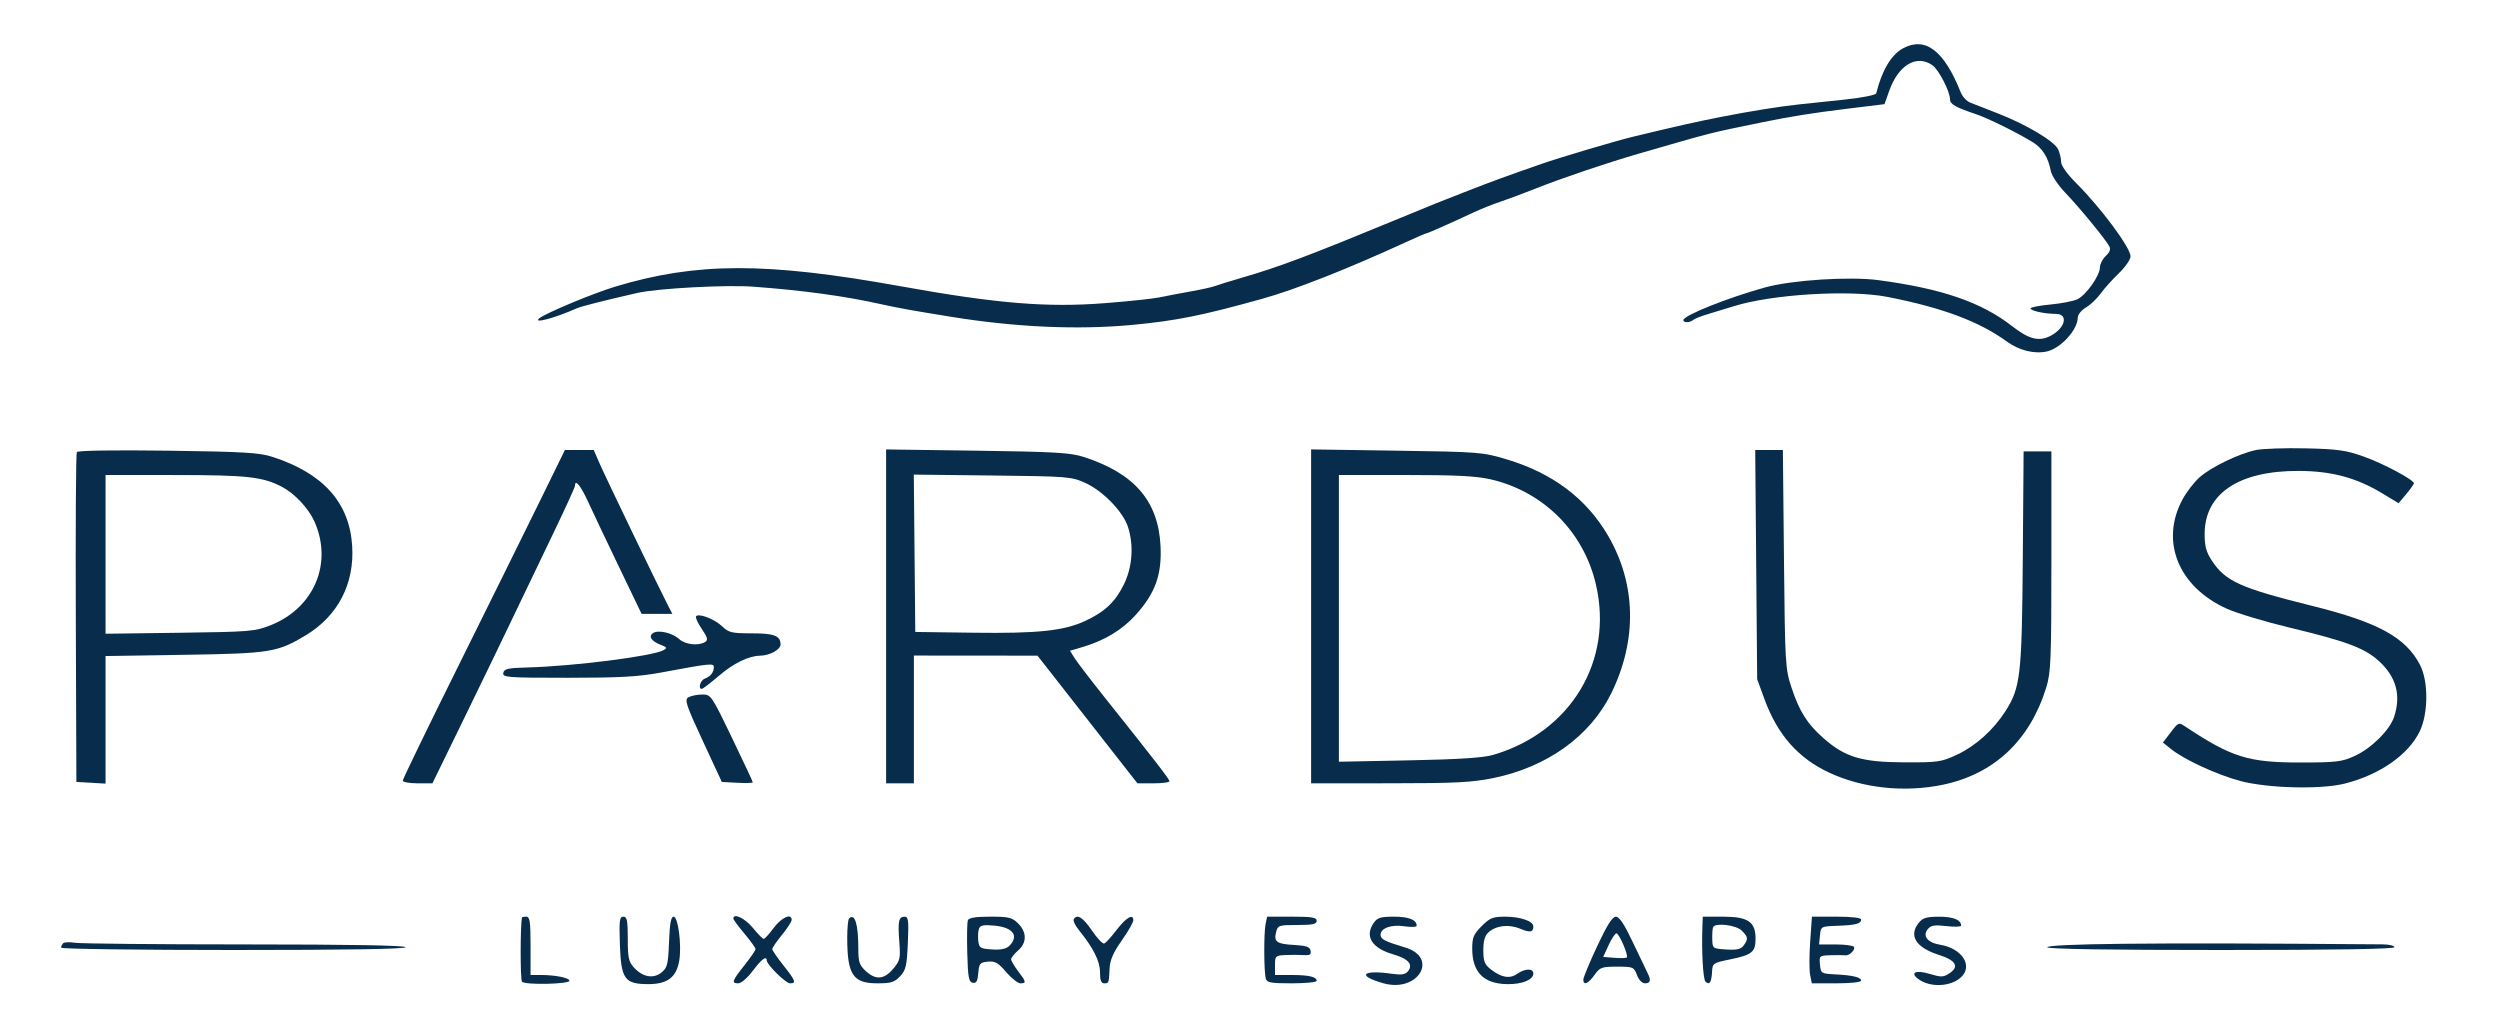
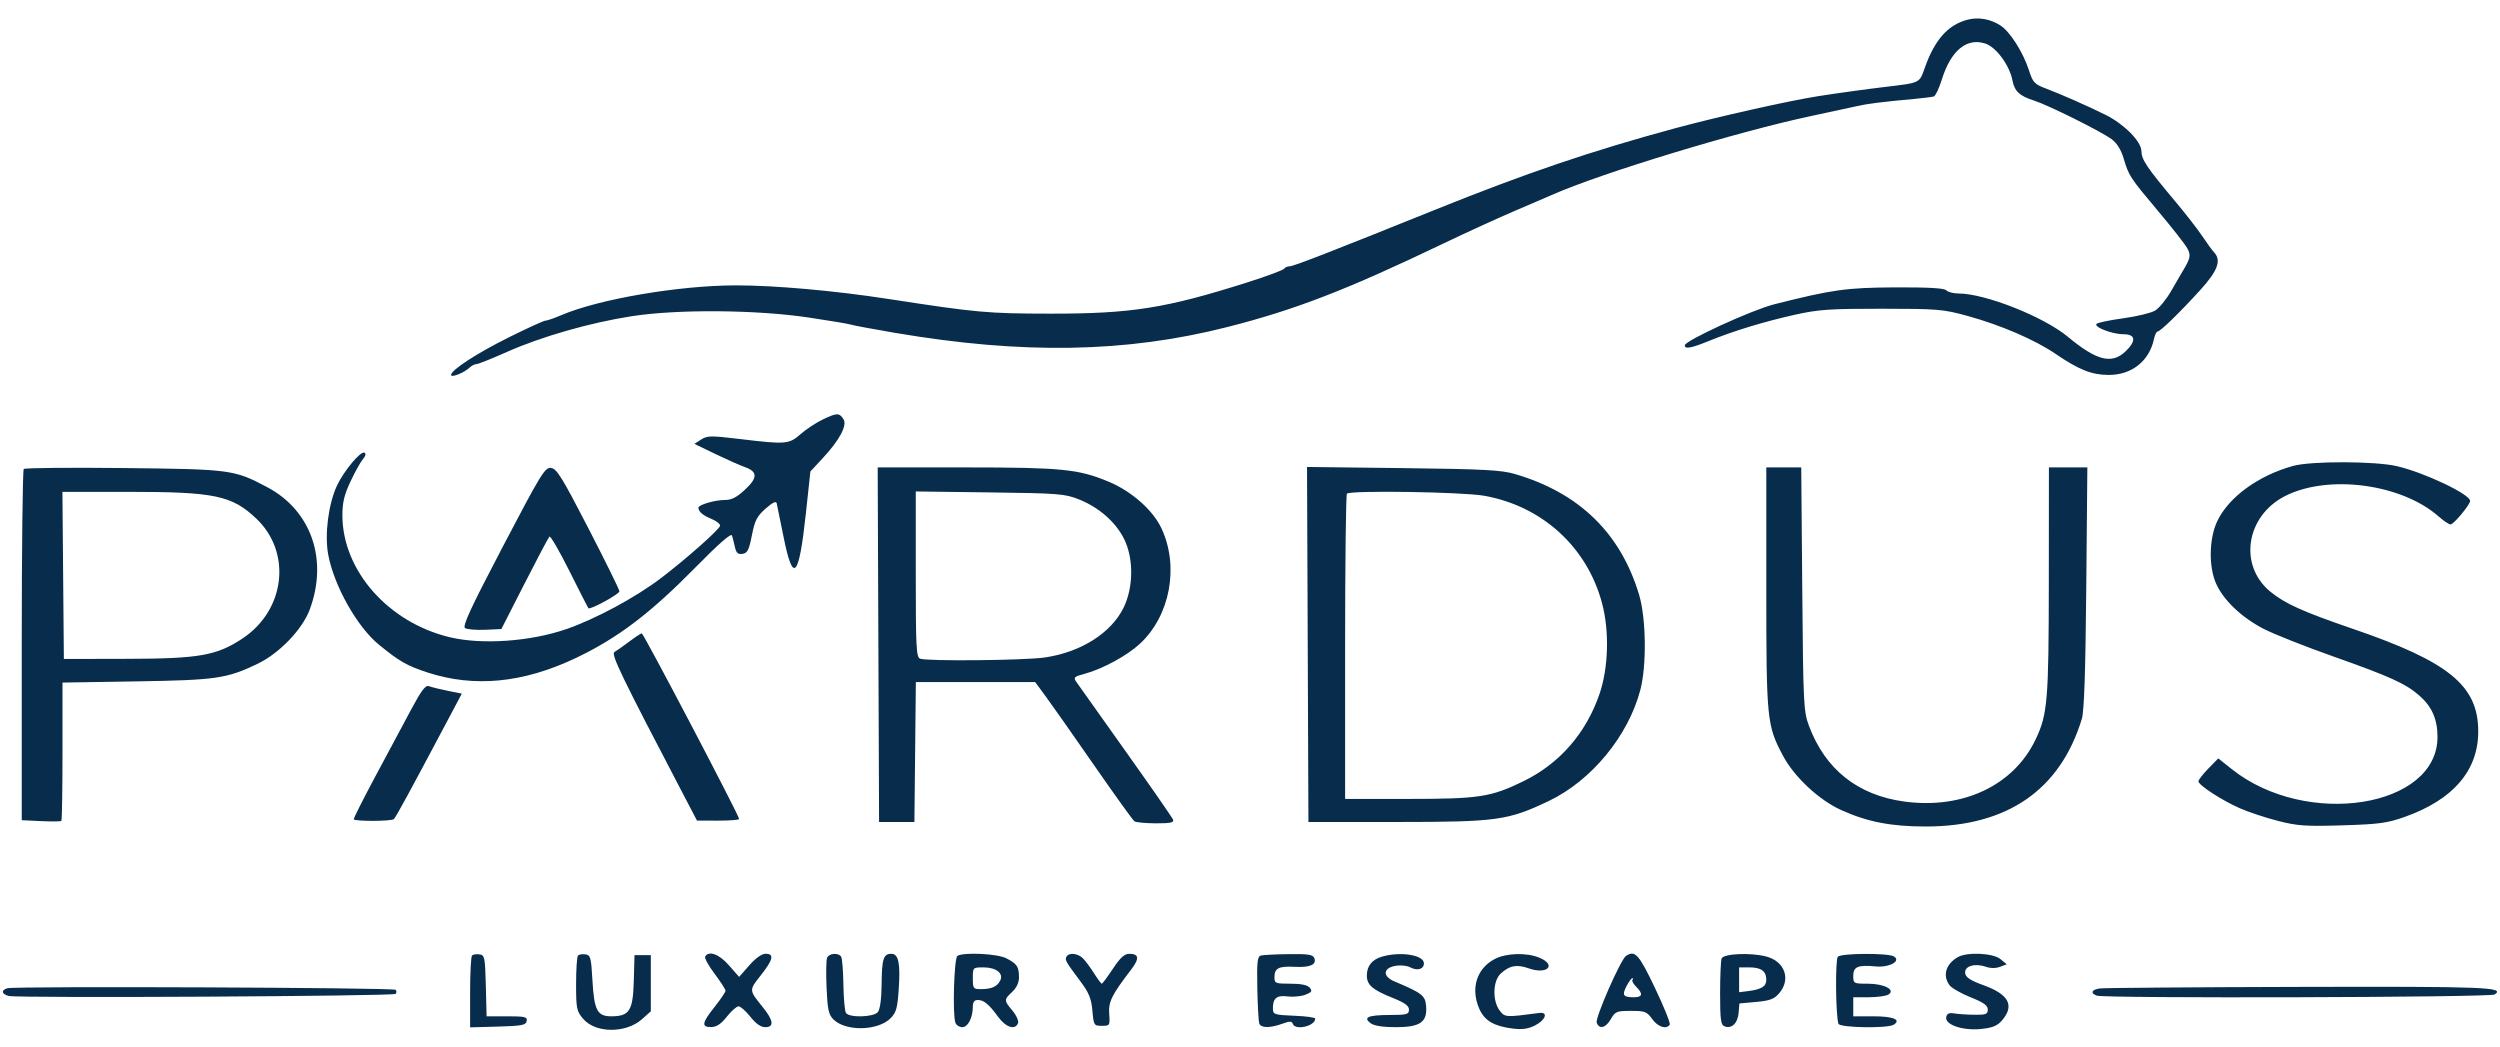
- <svg xmlns="http://www.w3.org/2000/svg" viewBox="0 0 900 370" fill-rule="evenodd">
+ <svg xmlns="http://www.w3.org/2000/svg" viewBox="0 0 920 385" fill-rule="evenodd">
  <g fill="#082C4C">
-     <path d="M 685 17.446 C 680.833 19.722, 677.437 25.464, 675.450 33.593 C 675.299 34.211, 670.263 35.204, 663.842 35.880 C 657.604 36.537, 650.475 37.286, 648 37.545 C 640.823 38.296, 630.285 39.982, 619.500 42.103 C 610.638 43.845, 604.305 45.270, 588 49.191 C 581.840 50.672, 561.715 56.644, 555 58.984 C 542.481 63.345, 537.048 65.330, 528.500 68.665 C 516.861 73.207, 517.350 73.010, 504.500 78.316 C 471.243 92.050, 460.729 96.016, 447 100.005 C 442.875 101.203, 438.600 102.526, 437.500 102.944 C 436.400 103.363, 432.350 104.262, 428.500 104.943 C 424.650 105.624, 419.699 106.569, 417.497 107.043 C 415.295 107.517, 406.414 108.460, 397.762 109.138 C 376.847 110.778, 358.689 109.271, 324 103.015 C 275.769 94.318, 250.805 94.359, 221.500 103.184 C 213.519 105.588, 196.119 112.855, 194.083 114.636 C 191.808 116.625, 199.773 114.493, 207.500 111.044 C 209.203 110.284, 217.233 108.242, 229.500 105.451 C 236.720 103.808, 261.411 102.476, 271.168 103.204 C 289.419 104.566, 304.205 106.600, 317.500 109.577 C 323.168 110.847, 328.536 111.810, 342.500 114.065 C 365.687 117.809, 387.881 118.802, 407.500 116.973 C 423.345 115.495, 432.816 113.594, 454.500 107.540 C 466.327 104.239, 485.273 96.764, 506.275 87.113 C 510.001 85.401, 513.250 84, 513.495 84 C 513.962 84, 521.999 80.441, 530.500 76.471 C 533.250 75.187, 537.525 73.472, 540 72.661 C 542.475 71.850, 548.098 69.755, 552.495 68.006 C 562.164 64.160, 578.452 58.644, 590 55.304 C 617.301 47.407, 614.693 48.070, 634.500 44.003 C 644.512 41.947, 652.477 40.677, 664.954 39.149 L 678.408 37.500 680.159 32.602 C 683.455 23.381, 690.010 19.517, 695.653 23.470 C 697.943 25.074, 702 32.920, 702 35.745 C 702 37.513, 703.945 38.621, 711.500 41.157 C 715.709 42.570, 726.237 47.774, 731.774 51.180 C 735.279 53.335, 737.364 56.650, 738.290 61.540 C 738.619 63.278, 740.929 66.723, 743.683 69.584 C 748.573 74.664, 757.801 85.902, 759.347 88.659 C 759.925 89.689, 759.527 90.792, 758.097 92.124 C 756.944 93.199, 755.985 95.073, 755.967 96.289 C 755.922 99.276, 751.010 106.212, 747.865 107.728 C 746.465 108.404, 742.097 109.256, 738.159 109.622 C 734.222 109.988, 731 110.616, 731 111.019 C 731 111.892, 736.103 113, 740.125 113 C 744.711 113, 743.545 118.052, 738.316 120.837 C 734.096 123.084, 730.505 122.206, 724.370 117.426 C 713.272 108.779, 699.154 103.920, 676.210 100.849 C 665.933 99.474, 645.079 100.810, 635.500 103.457 C 621.938 107.205, 606.034 113.565, 606.010 115.250 C 605.996 116.256, 608.364 116.205, 609.550 115.174 C 610.073 114.720, 612.525 113.755, 615 113.030 C 617.475 112.305, 621.511 111.073, 623.969 110.293 C 637.692 105.938, 665.832 104.214, 679.500 106.891 C 699.244 110.758, 712.514 115.721, 722.500 122.974 C 726.889 126.162, 732.364 127.518, 736.857 126.531 C 741.879 125.428, 748 118.699, 748 114.281 C 748 113.264, 749.328 111.647, 750.952 110.687 C 752.576 109.728, 754.936 107.494, 756.197 105.722 C 757.458 103.950, 760.405 100.665, 762.745 98.421 C 765.085 96.178, 767 93.415, 767 92.281 C 767 89.193, 756.337 74.815, 747.509 66 C 744.164 62.660, 742.001 59.635, 742.001 58.297 C 742 57.085, 741.525 55.060, 740.944 53.797 C 739.594 50.859, 729.667 44.911, 719.460 40.925 C 715.082 39.216, 710.481 37.415, 709.235 36.923 C 707.990 36.432, 706.476 34.785, 705.871 33.265 C 699.862 18.147, 693.099 13.022, 685 17.446" />
-     <path d="M 250.558 221.907 C 250.300 222.324, 251.246 224.370, 252.661 226.452 C 254.734 229.502, 254.968 230.406, 253.867 231.103 C 251.514 232.594, 246.717 232.081, 244.564 230.108 C 242.094 227.844, 237.040 226.656, 235.122 227.890 C 233.334 229.040, 234.504 230.861, 237.847 232.132 C 240.151 233.008, 240.279 233.264, 238.820 234.081 C 234.988 236.226, 206.451 239.849, 190.011 240.278 C 182.825 240.466, 181.471 240.769, 181.188 242.250 C 180.877 243.877, 182.513 244, 204.376 244 C 223.381 244, 229.877 243.630, 238.199 242.071 C 255.603 238.813, 257.002 238.671, 256.985 240.162 C 256.963 242.044, 255.793 243.538, 253.750 244.292 C 252.128 244.890, 251.199 248, 252.642 248 C 252.995 248, 255.731 245.910, 258.722 243.355 C 264.120 238.743, 269.478 236.128, 273.703 236.044 C 277.128 235.976, 281 233.851, 281 232.039 C 281 228.874, 278.750 228, 270.605 228 C 263.422 228, 262.342 227.744, 259.979 225.480 C 257.216 222.833, 251.358 220.611, 250.558 221.907" />
-     <path d="M 187.937 330.250 C 187.283 332.849, 187.266 352.617, 187.917 353.404 C 188.955 354.661, 205 354.327, 205 353.049 C 205 352.033, 199.896 351, 194.875 351 L 191 351 191 340.500 C 191 331.833, 190.738 330, 189.500 330 C 188.675 330, 187.972 330.113, 187.937 330.250 M 223.156 339.974 C 223.589 352.530, 224.852 354.286, 233.454 354.286 C 240.271 354.286, 243.518 351.813, 244.525 345.855 C 245.457 340.336, 244.138 330, 242.501 330 C 241.553 330, 241.104 332.469, 240.849 339.089 C 240.538 347.202, 240.247 348.382, 238.147 350.082 C 235.223 352.450, 231.394 351.778, 228.250 348.345 C 226.312 346.229, 226 344.788, 226 337.944 C 226 331.342, 225.731 330, 224.406 330 C 223.032 330, 222.860 331.370, 223.156 339.974 M 264 330.686 C 264 331.063, 265.800 333.506, 268 336.115 C 270.200 338.724, 271.995 341.228, 271.989 341.679 C 271.984 342.131, 270.188 344.750, 268 347.500 C 263.521 353.129, 263.228 354, 265.814 354 C 266.812 354, 269.146 351.975, 271 349.500 C 274.132 345.320, 275.968 343.950, 276.023 345.750 C 276.071 347.305, 282.871 354, 284.402 354 C 286.758 354, 286.399 353.028, 282 347.500 C 279.812 344.750, 278.016 342.126, 278.011 341.668 C 278.005 341.211, 279.575 338.915, 281.500 336.565 C 283.425 334.216, 285 331.778, 285 331.147 C 285 328.634, 281.335 330.270, 278.558 334.024 C 276.940 336.211, 275.311 338, 274.938 338 C 274.565 338, 272.793 336.200, 271 334 C 268.193 330.556, 264 328.571, 264 330.686 M 305.667 330.667 C 305.300 331.033, 305 334.127, 305 337.542 C 305 350.893, 307.051 354, 315.865 354 C 320.764 354, 322.016 353.612, 324.031 351.467 C 326.111 349.253, 326.463 347.743, 326.825 339.467 C 327.176 331.440, 327.005 330, 325.703 330 C 323.523 330, 323.173 331.614, 323.747 339.023 C 324.212 345.032, 324.038 345.802, 321.537 348.773 C 318.267 352.660, 315.259 352.896, 311.646 349.548 C 309.411 347.477, 309 346.252, 309 341.673 C 309 332.707, 307.751 328.582, 305.667 330.667 M 348.432 331.318 C 348.154 332.042, 348.055 337.325, 348.213 343.056 C 348.456 351.895, 348.756 353.526, 350.186 353.799 C 351.489 354.049, 351.943 353.256, 352.186 350.311 C 352.471 346.854, 352.790 346.472, 355.626 346.196 C 358.223 345.943, 359.338 346.577, 362.222 349.946 C 364.130 352.176, 366.436 354, 367.346 354 C 369.550 354, 369.445 353.450, 366.500 349.589 C 365.125 347.786, 364 345.872, 364 345.336 C 364 344.800, 365.125 343.382, 366.500 342.187 C 369.693 339.411, 369.711 335.620, 366.545 332.455 C 364.371 330.280, 363.225 330, 356.514 330 C 351.168 330, 348.788 330.388, 348.432 331.318 M 386.552 330.915 C 386.241 331.419, 387.017 333.106, 388.276 334.665 C 393.623 341.286, 396 345.999, 396 349.979 C 396 352.887, 396.415 354, 397.500 354 C 399.193 354, 399.200 353.981, 399.464 348.500 C 399.603 345.616, 400.821 342.849, 403.828 338.584 C 406.123 335.331, 408 332.035, 408 331.261 C 408 328.778, 405.325 330.374, 401.865 334.921 C 400.014 337.353, 398.050 339.490, 397.500 339.669 C 396.950 339.849, 394.967 337.747, 393.093 334.998 C 389.836 330.218, 387.777 328.933, 386.552 330.915 M 455.600 332.750 C 454.949 335.956, 455.001 349.693, 455.674 352.250 C 456.069 353.752, 457.402 354, 465.067 354 C 469.980 354, 474 353.598, 474 353.107 C 474 351.649, 471.202 351, 464.918 351 L 459 351 459 347.500 C 459 344.155, 459.166 343.992, 462.750 343.817 C 464.813 343.717, 467.772 343.723, 469.326 343.831 C 471.540 343.986, 472.079 343.646, 471.817 342.264 C 471.554 340.881, 470.295 340.434, 465.991 340.193 C 459.590 339.834, 458.512 339.080, 459.392 335.573 C 460.009 333.116, 460.354 333, 467.019 333 C 472.558 333, 474 332.690, 474 331.500 C 474 330.279, 472.342 330, 465.079 330 L 456.159 330 455.600 332.750 M 494.557 332.223 C 491.190 337.029, 493.798 341.304, 501.457 343.530 C 507.077 345.164, 508.872 347.245, 506.807 349.733 C 505.887 350.842, 504.440 351.048, 501.039 350.556 C 490.288 349.001, 488.342 351.294, 498.115 354.002 C 510.533 357.444, 518.099 344.737, 505.811 341.076 C 498.602 338.928, 497 338.107, 497 336.557 C 497 334.118, 500.823 332.746, 505.614 333.465 C 508.026 333.827, 510 333.735, 510 333.261 C 510 331.136, 507.163 330, 501.857 330 C 497.055 330, 495.858 330.365, 494.557 332.223 M 533.400 333.400 C 530.499 336.301, 530 337.489, 530 341.496 C 530 350.011, 534.118 354.179, 542.647 354.293 C 547.998 354.365, 552 352.727, 552 350.465 C 552 348.533, 549.017 348.599, 546.168 350.595 C 543.507 352.459, 540.451 351.930, 536.662 348.949 C 534.444 347.204, 534 346.060, 534 342.082 C 534 338.742, 534.545 336.817, 535.816 335.667 C 538.577 333.168, 543.175 332.628, 547.238 334.326 C 550.867 335.842, 552 335.644, 552 333.494 C 552 331.613, 547.314 330, 541.853 330 C 537.440 330, 536.370 330.430, 533.400 333.400 M 574.981 340.639 C 572.241 346.491, 570 351.891, 570 352.639 C 570 354.892, 571.734 354.182, 574 351 C 575.968 348.236, 576.609 348, 582.155 348 C 587.924 348, 588.221 348.124, 589.306 351 C 589.980 352.786, 591.159 354, 592.219 354 C 594.192 354, 594.459 352.857, 593.098 350.236 C 592.603 349.281, 590.240 344.346, 587.848 339.268 C 584.791 332.777, 582.975 330.031, 581.731 330.018 C 580.455 330.005, 578.572 332.968, 574.981 340.639 M 612.874 333.250 C 612.525 342.271, 613.080 352.480, 613.968 353.368 C 615.382 354.782, 616.141 353.676, 616.334 349.919 C 616.495 346.763, 616.678 346.636, 622.845 345.379 C 630.734 343.772, 632 342.740, 632 337.917 C 632 331.850, 629.268 330, 620.311 330 L 613 330 612.874 333.250 M 651.664 338.948 C 651.315 343.869, 651.304 349.269, 651.640 350.948 L 652.250 354 661.125 354 C 666.260 354, 670 353.587, 670 353.019 C 670 351.808, 667.030 351.103, 660.500 350.761 C 655.653 350.508, 655.490 350.401, 655.187 347.250 C 654.878 344.053, 654.943 343.998, 659.187 343.882 C 661.559 343.816, 663.885 343.832, 664.355 343.917 C 665.708 344.160, 668.035 341.866, 667.430 340.887 C 667.129 340.399, 664.180 340, 660.878 340 L 654.873 340 655.187 336.750 C 655.499 333.511, 655.521 333.499, 661.436 333.286 C 668.082 333.046, 670 332.541, 670 331.031 C 670 330.401, 666.563 330, 661.150 330 L 652.299 330 651.664 338.948 M 690.750 332.217 C 687.040 336.860, 689.719 341.131, 697.988 343.757 C 704.179 345.723, 705.455 348.001, 701.731 350.440 C 699.622 351.823, 698.791 351.842, 694.669 350.601 C 689.643 349.088, 687.429 350.128, 690.650 352.489 C 694.890 355.597, 702.266 355.264, 705.988 351.796 C 710.394 347.692, 706.315 341.387, 698.424 340.103 C 693.897 339.366, 691.988 336.924, 694.024 334.471 C 695.160 333.103, 696.451 332.895, 700.716 333.396 C 703.622 333.738, 706 333.654, 706 333.209 C 706 331.151, 703.139 330.001, 698.050 330.013 C 693.548 330.024, 692.169 330.440, 690.750 332.217 M 352.442 334.290 C 352.117 335.138, 351.997 337.107, 352.175 338.666 C 352.474 341.271, 352.874 341.524, 357.129 341.800 C 360.376 342.010, 362.241 341.616, 363.379 340.478 C 366.918 336.939, 364.689 333.869, 358.123 333.238 C 354.146 332.856, 352.904 333.086, 352.442 334.290 M 616.726 333.750 C 616.510 334.163, 616.371 336.075, 616.417 338 C 616.499 341.475, 616.535 341.502, 621.467 341.814 C 625.296 342.055, 626.728 341.725, 627.717 340.373 C 629.436 338.021, 629.346 337.346, 627 335 C 625.013 333.013, 617.584 332.109, 616.726 333.750 M 579.103 340.250 L 577.148 344.500 581.178 344.813 C 583.395 344.985, 585.405 344.928, 585.646 344.687 C 586.326 344.008, 582.892 336, 581.920 336 C 581.446 336, 580.178 337.913, 579.103 340.250 M 22.750 339.579 C 22.337 339.994, 22 340.708, 22 341.167 C 22 341.625, 49.900 342, 84 342 C 124.667 342, 146 341.656, 146 341 C 146 340.345, 126.076 339.996, 88.250 339.989 C 56.487 339.983, 28.925 339.718, 27 339.401 C 25.075 339.084, 23.163 339.164, 22.750 339.579 M 764.250 339.766 C 747.227 339.932, 737 340.401, 737 341.016 C 737 341.651, 759.181 342, 799.500 342 C 840.500 342, 862 341.656, 862 341 C 862 340.450, 860.087 339.985, 857.750 339.968 C 808.728 339.593, 786.805 339.546, 764.250 339.766" />
+     <path d="M 724.037 7.258 C 716.857 9.144, 712.003 14.590, 708.360 24.849 C 706.291 30.675, 706.809 30.419, 694 31.954 C 686.428 32.862, 676.165 34.278, 669 35.404 C 658.348 37.078, 631.989 42.993, 616.500 47.185 C 585.691 55.524, 561.529 63.729, 528 77.240 C 489.423 92.785, 476.007 98, 474.596 98 C 473.783 98, 472.870 98.401, 472.567 98.892 C 472.264 99.382, 466.275 101.609, 459.258 103.841 C 429.064 113.444, 416.391 115.461, 386.500 115.423 C 363.360 115.394, 359.488 115.042, 327 110.029 C 307.148 106.966, 285.073 104.999, 270.741 105.016 C 249.800 105.040, 220.298 110.085, 206.495 116.002 C 203.932 117.101, 201.339 118, 200.734 118 C 200.129 118, 194.204 120.695, 187.567 123.988 C 175.538 129.958, 166 136.149, 166 137.988 C 166 139.104, 170.812 137.180, 172.821 135.262 C 173.548 134.568, 174.666 134, 175.306 134 C 175.946 134, 180.977 131.993, 186.485 129.540 C 199.186 123.884, 217.111 118.750, 232.500 116.362 C 249.327 113.751, 278.287 113.968, 297.612 116.851 C 305.373 118.009, 312.348 119.182, 313.112 119.458 C 313.875 119.733, 321.180 121.095, 329.345 122.485 C 376.340 130.483, 414.291 129.833, 451.500 120.391 C 476.605 114.020, 495.420 106.749, 531.265 89.567 C 539.644 85.550, 551.450 80.154, 557.500 77.576 C 563.550 74.998, 569.625 72.388, 571 71.776 C 589.032 63.751, 639.453 48.419, 667 42.585 C 673.875 41.129, 681.300 39.528, 683.500 39.027 C 687.406 38.137, 692.329 37.522, 704.500 36.404 C 707.800 36.101, 711.010 35.695, 711.633 35.503 C 712.256 35.310, 713.579 32.531, 714.573 29.326 C 717.903 18.592, 723.734 13.767, 730.628 16.042 C 734.618 17.359, 739.549 24.077, 740.587 29.611 C 741.329 33.566, 743.239 35.351, 748.500 37.004 C 753.625 38.615, 773.203 48.351, 777.079 51.217 C 778.990 52.630, 780.542 55.085, 781.445 58.126 C 783.411 64.747, 783.724 65.227, 794.208 77.705 C 799.372 83.851, 804.212 90.028, 804.963 91.431 C 806.332 93.989, 806.095 95.078, 803.102 100 C 802.601 100.825, 800.741 104.024, 798.970 107.109 C 797.198 110.193, 794.541 113.430, 793.065 114.302 C 791.589 115.174, 786.358 116.441, 781.441 117.117 C 776.523 117.794, 772.083 118.709, 771.573 119.151 C 770.261 120.288, 777.231 123, 781.468 123 C 785.937 123, 786.220 125.457, 782.195 129.313 C 777.159 134.138, 771.541 132.726, 761.059 124.003 C 752.084 116.533, 730.538 108, 720.651 108 C 718.863 108, 716.875 107.475, 716.233 106.833 C 715.425 106.025, 709.610 105.695, 697.283 105.758 C 679.503 105.849, 674.311 106.576, 653 111.959 C 644.684 114.060, 620 125.377, 620 127.089 C 620 128.571, 622.277 128.153, 628.919 125.455 C 638.016 121.758, 649.225 118.344, 660.561 115.816 C 669.187 113.893, 673.405 113.602, 692.500 113.615 C 713.118 113.630, 715.097 113.795, 724.005 116.248 C 736.280 119.629, 748.841 125.033, 756.371 130.173 C 765.047 136.095, 769.723 137.954, 776 137.974 C 784.476 138.002, 790.931 132.880, 792.664 124.750 C 792.986 123.237, 793.581 122, 793.986 122 C 794.987 122, 802.233 114.952, 809.775 106.642 C 816.175 99.590, 817.547 95.779, 814.750 92.821 C 814.063 92.095, 812.155 89.475, 810.511 87 C 808.867 84.525, 804.367 78.735, 800.511 74.134 C 789.922 61.497, 788.086 58.765, 788.041 55.579 C 787.992 52.061, 781.665 45.660, 774.918 42.300 C 768.644 39.176, 758.293 34.604, 752.873 32.564 C 748.652 30.975, 748.102 30.374, 746.592 25.701 C 744.513 19.262, 739.702 11.690, 736.256 9.432 C 732.531 6.991, 728.072 6.198, 724.037 7.258" />
+     <path d="M 302.904 154.311 C 300.377 155.515, 296.649 157.963, 294.620 159.750 C 290.342 163.519, 289.242 163.605, 272 161.528 C 261.646 160.281, 260.253 160.302, 258.021 161.744 L 255.542 163.346 263.274 167.076 C 267.527 169.128, 272.361 171.279, 274.016 171.856 C 278.846 173.540, 278.897 175.773, 274.204 180.151 C 271.098 183.048, 269.239 184, 266.688 184 C 263.040 184, 256.990 185.781, 257.015 186.848 C 257.049 188.289, 258.662 189.679, 261.750 190.928 C 263.538 191.651, 265 192.784, 265 193.445 C 265 194.615, 252.773 205.474, 243.391 212.635 C 234.037 219.775, 219.263 227.754, 208.471 231.493 C 195.200 236.091, 177.400 237.337, 165.514 234.500 C 142.865 229.093, 125.998 209.924, 126.001 189.593 C 126.001 184.869, 126.692 182.040, 129.075 177 C 130.765 173.425, 132.819 169.757, 133.639 168.849 C 134.537 167.855, 134.740 166.957, 134.149 166.592 C 132.824 165.773, 126.602 173.187, 124.039 178.640 C 120.852 185.421, 119.408 196.715, 120.783 204.111 C 122.901 215.499, 131.353 230.569, 139.298 237.123 C 146.791 243.305, 149.738 244.998, 157.297 247.465 C 174.515 253.086, 192.464 251.360, 211.721 242.232 C 227.248 234.872, 239.167 225.852, 256.041 208.692 C 264.516 200.073, 269.068 196.098, 269.372 197.052 C 269.625 197.848, 270.111 199.767, 270.452 201.315 C 270.931 203.495, 271.561 204.059, 273.244 203.815 C 275.059 203.552, 275.629 202.426, 276.694 197 C 277.771 191.520, 278.562 189.978, 281.736 187.172 C 284.234 184.963, 285.606 184.290, 285.816 185.172 C 285.990 185.902, 287.115 191.415, 288.316 197.422 C 291.849 215.093, 293.986 212.854, 296.579 188.770 L 298.223 173.500 302.865 168.500 C 308.969 161.925, 311.831 156.540, 310.414 154.295 C 308.886 151.872, 308.021 151.874, 302.904 154.311" />
+     <path d="M 173.709 351.624 C 173.319 352.014, 173 358.124, 173 365.202 L 173 378.070 183.238 377.785 C 192.060 377.539, 193.523 377.258, 193.812 375.750 C 194.107 374.208, 193.249 374, 186.606 374 L 179.066 374 178.783 362.750 C 178.520 352.295, 178.356 351.479, 176.459 351.208 C 175.336 351.047, 174.099 351.235, 173.709 351.624 M 212.709 351.624 C 212.319 352.014, 212 356.724, 212 362.090 C 212 371.082, 212.199 372.083, 214.543 374.868 C 219.096 380.279, 230.325 380.362, 236.294 375.029 L 239.500 372.164 239.500 361.832 L 239.500 351.500 236.500 351.500 L 233.500 351.500 233.235 361 C 232.929 371.981, 231.638 374, 224.924 374 C 219.758 374, 218.628 371.795, 218 360.500 C 217.550 352.396, 217.297 351.471, 215.459 351.208 C 214.336 351.047, 213.099 351.235, 212.709 351.624 M 259.512 351.981 C 259.179 352.520, 260.727 355.373, 262.953 358.321 C 265.179 361.270, 266.995 364.091, 266.989 364.591 C 266.984 365.091, 265.188 367.750, 263 370.500 C 258.286 376.424, 258.019 378.017, 261.750 377.954 C 263.708 377.921, 265.363 376.816, 267.496 374.120 C 269.144 372.037, 271.078 370.333, 271.794 370.333 C 272.510 370.333, 274.462 372.058, 276.132 374.167 C 278.151 376.716, 279.978 378, 281.584 378 C 284.976 378, 284.675 375.540, 280.679 370.603 C 275.590 364.315, 275.598 364.449, 279.957 358.936 C 284.539 353.138, 285.020 351.007, 281.750 350.985 C 280.342 350.975, 278.096 352.566, 275.750 355.235 L 272 359.500 268.250 355.235 C 264.632 351.120, 260.903 349.731, 259.512 351.981 M 304.351 352.529 C 304.028 353.370, 303.951 358.328, 304.179 363.548 C 304.527 371.501, 304.932 373.377, 306.683 375.127 C 311.192 379.637, 323.051 379.403, 327.742 374.712 C 329.781 372.673, 330.258 371, 330.720 364.250 C 331.387 354.520, 330.675 351, 328.040 351 C 325.101 351, 324.533 352.762, 324.432 362.194 C 324.373 367.701, 323.865 371.458, 323.047 372.444 C 321.456 374.361, 312.500 374.595, 311.314 372.750 C 310.872 372.063, 310.448 367.379, 310.371 362.342 C 310.295 357.306, 309.928 352.693, 309.557 352.092 C 308.556 350.473, 305.026 350.769, 304.351 352.529 M 352.334 351.772 C 351.091 352.563, 350.471 373.458, 351.603 376.407 C 351.939 377.283, 353.077 378, 354.132 378 C 356.205 378, 358 374.490, 358 370.435 C 358 368.752, 358.559 368, 359.809 368 C 362.076 368, 363.874 369.489, 367.358 374.250 C 370.189 378.119, 373.608 379.184, 374.633 376.515 C 374.946 375.698, 374.033 373.639, 372.601 371.938 C 369.404 368.138, 369.400 367.912, 372.500 365 C 374.127 363.472, 374.995 361.577, 374.985 359.576 C 374.965 355.699, 374.274 354.676, 370.300 352.640 C 366.984 350.941, 354.582 350.342, 352.334 351.772 M 392.500 352 C 391.767 353.185, 392.130 353.841, 397.437 360.922 C 400.742 365.331, 401.593 367.384, 402 371.922 C 402.486 377.342, 402.585 377.500, 405.500 377.500 C 408.422 377.500, 408.492 377.387, 408.189 373.142 C 407.867 368.637, 409.067 366.210, 416.286 356.768 C 419.395 352.702, 419.175 351, 415.538 351 C 413.806 351, 412.241 352.436, 409.544 356.500 C 407.536 359.525, 405.698 362, 405.459 362 C 405.220 362, 403.934 360.272, 402.601 358.160 C 401.267 356.048, 399.430 353.573, 398.517 352.660 C 396.671 350.814, 393.451 350.461, 392.500 352 M 463.984 351.644 C 462.723 351.987, 462.506 354.015, 462.692 363.697 C 462.815 370.099, 463.145 375.936, 463.426 376.669 C 464.067 378.339, 467.325 378.370, 471.842 376.750 C 474.629 375.750, 475.410 375.750, 475.746 376.750 C 476.614 379.332, 484 377.625, 484 374.842 C 484 374.425, 480.512 373.953, 476.250 373.792 C 469.291 373.530, 468.493 373.296, 468.433 371.500 C 468.297 367.449, 469.721 366.154, 473.735 366.678 C 475.806 366.949, 478.786 366.674, 480.359 366.068 C 482.736 365.152, 483.010 364.717, 481.986 363.483 C 481.154 362.480, 478.853 362, 474.878 362 C 469.313 362, 469 361.870, 469 359.559 C 469 356.273, 470.574 355.484, 476.500 355.795 C 482.107 356.089, 484.591 354.984, 483.677 352.601 C 483.173 351.288, 481.482 351.021, 474.281 351.116 C 469.452 351.180, 464.818 351.418, 463.984 351.644 M 508.501 352.066 C 504.853 353.154, 503 355.501, 503 359.036 C 503 362.453, 505.099 364.261, 512.500 367.223 C 516.944 369.001, 518.500 370.126, 518.500 371.562 C 518.500 373.298, 517.752 373.502, 511.317 373.516 C 503.439 373.533, 501.473 374.410, 504.443 376.582 C 505.698 377.500, 508.960 378, 513.691 378 C 522.650 378, 525.301 376.138, 524.807 370.193 C 524.487 366.348, 523.321 365.443, 513.167 361.166 C 508.776 359.317, 508.897 356.298, 513.395 355.454 C 515.340 355.089, 517.722 355.316, 518.973 355.985 C 521.578 357.380, 524 356.668, 524 354.507 C 524 351.414, 515.288 350.043, 508.501 352.066 M 550 352.951 C 543.375 356.477, 541.123 363.795, 544.376 371.226 C 546.280 375.577, 549.769 377.653, 556.594 378.496 C 560.270 378.950, 562.378 378.650, 565 377.301 C 568.815 375.338, 569.811 372.326, 566.500 372.765 C 554.042 374.416, 553.813 374.402, 551.892 371.903 C 549.155 368.343, 549.349 360.944, 552.250 358.289 C 555.538 355.280, 558.170 354.796, 562.651 356.377 C 569.379 358.751, 572.954 355.132, 566.532 352.449 C 561.791 350.468, 554.235 350.697, 550 352.951 M 598.386 351.765 C 596.405 353.072, 586.932 374.660, 587.589 376.371 C 588.564 378.912, 590.926 378.293, 592.797 375.006 C 594.374 372.234, 594.920 372.012, 600.182 372.006 C 605.357 372.001, 606.054 372.268, 608 375 C 610.079 377.920, 613.295 378.950, 614.458 377.068 C 614.775 376.555, 612.333 370.480, 609.032 363.568 C 603.088 351.120, 601.699 349.580, 598.386 351.765 M 633.557 352.711 C 633.251 353.510, 633 359.316, 633 365.613 C 633 375.291, 633.253 377.160, 634.636 377.691 C 637.251 378.694, 639.476 376.581, 639.802 372.783 L 640.105 369.268 646.291 368.707 C 651.339 368.250, 652.894 367.662, 654.739 365.517 C 659.122 360.421, 656.852 353.845, 650.079 352.021 C 644.398 350.492, 634.246 350.916, 633.557 352.711 M 676.330 352.070 C 675.340 353.060, 675.516 373.504, 676.542 376.750 C 677.006 378.219, 694.632 378.519, 696.878 377.096 C 699.772 375.264, 696.737 374, 689.441 374 L 682 374 682 370.500 L 682 367 687.750 366.985 C 690.913 366.976, 694.175 366.518, 695 365.966 C 697.624 364.210, 693.339 362, 687.309 362 C 682.125 362, 682 361.932, 682 359.117 C 682 355.747, 683.704 355.023, 690.172 355.643 C 695.205 356.126, 699.721 353.699, 696.995 351.976 C 694.925 350.667, 677.654 350.746, 676.330 352.070 M 720.500 352.208 C 716.059 354.755, 714.794 358.969, 717.401 362.534 C 718.172 363.588, 721.659 365.592, 725.151 366.987 C 729.970 368.912, 731.500 370.002, 731.500 371.512 C 731.500 373.241, 730.848 373.491, 726.500 373.428 C 723.750 373.389, 720.393 373.164, 719.041 372.928 C 717.278 372.621, 716.478 373.001, 716.214 374.269 C 715.630 377.078, 722.251 379.356, 728.993 378.665 C 733.269 378.227, 735.003 377.519, 736.750 375.495 C 741.436 370.066, 739.270 365.929, 729.983 362.576 C 725.140 360.827, 723.420 359.708, 723.185 358.153 C 722.794 355.566, 726.665 354.339, 730.738 355.759 C 732.476 356.365, 734.441 356.377, 736.005 355.791 L 738.500 354.857 736.139 352.928 C 733.428 350.713, 723.873 350.273, 720.500 352.208 M 358 360 C 358 363.753, 358.180 364, 360.918 364 C 364.832 364, 366.860 363.130, 368.026 360.952 C 369.464 358.264, 366.676 356, 361.929 356 C 358.012 356, 358 356.012, 358 360 M 640 360.567 L 640 365.135 643.250 364.731 C 648.186 364.118, 650 363.006, 650 360.593 C 650 357.402, 648.108 356, 643.800 356 L 640 356 640 360.567 M 598.566 362.873 C 596.827 366.236, 597.308 367, 601.167 367 C 604.474 367, 604.763 365.763, 602.083 363.083 C 601.029 362.029, 600.429 360.904, 600.750 360.583 C 601.071 360.262, 601.045 360, 600.692 360 C 600.340 360, 599.383 361.293, 598.566 362.873 M 2.750 363.661 C 0.304 364.340, 0.568 365.855, 3.250 366.520 C 6.643 367.362, 144.720 366.615, 145.584 365.750 C 145.996 365.337, 145.996 364.663, 145.584 364.250 C 144.771 363.436, 5.626 362.862, 2.750 363.661 M 772.750 363.748 C 769.706 364.174, 769.140 365.456, 771.582 366.393 C 774.347 367.454, 916.365 367.058, 918 365.985 C 922.119 363.281, 914.902 363, 846 363.179 C 807.225 363.281, 774.263 363.536, 772.750 363.748" />
  </g>
  <g fill="#082C4C">
-     <path d="M 27.655 162.749 C 27.337 163.263, 27.173 190.192, 27.289 222.592 L 27.500 281.500 32.750 281.802 L 38 282.105 38 259.134 L 38 236.163 66.250 235.732 C 97.294 235.259, 99.846 234.850, 110.046 228.721 C 121.651 221.747, 127.659 210.170, 126.780 196.475 C 125.779 180.882, 116.323 170.359, 98 164.449 C 93.340 162.946, 87.593 162.609, 60.366 162.245 C 41.034 161.987, 28.002 162.188, 27.655 162.749 M 38 199.573 L 38 228.145 64.750 227.793 C 90.088 227.459, 91.814 227.316, 97.441 225.077 C 113.096 218.849, 119.887 202.767, 113.202 187.751 C 111.095 183.018, 106.063 177.646, 101.500 175.258 C 94.605 171.650, 88.963 171.024, 63.250 171.012 L 38 171 38 199.573" />
-     <path d="M 193.934 181.243 C 188.745 191.827, 175.613 218.385, 164.750 240.262 C 153.887 262.139, 145 280.479, 145 281.019 C 145 281.558, 147.401 282, 150.336 282 L 155.671 282 166.769 259.250 C 172.873 246.738, 180.767 230.425, 184.310 223 C 187.854 215.575, 194.408 201.911, 198.876 192.635 C 203.344 183.360, 207 175.372, 207 174.885 C 207 172.279, 209.031 174.777, 211.769 180.750 C 213.470 184.463, 218.487 195.037, 222.918 204.250 L 230.974 221 236.513 221 L 242.051 221 240.411 217.828 C 237.117 211.457, 217.806 171.366, 215.809 166.750 L 213.754 162 208.561 162 L 203.369 162 193.934 181.243 M 247.834 251.033 C 246.356 251.895, 246.941 253.670, 253.013 266.753 L 259.857 281.500 265.428 281.800 C 268.493 281.965, 271 281.885, 271 281.622 C 271 281.359, 267.619 274.136, 263.487 265.572 C 256.071 250.199, 255.933 250, 252.737 250.030 C 250.957 250.047, 248.750 250.498, 247.834 251.033" />
-     <path d="M 319 221.899 L 319 282 324 282 L 329 282 329 259 L 329 236 351.250 236.018 L 373.500 236.037 391.487 259.018 L 409.474 282 415.237 282 C 418.407 282, 420.998 281.663, 420.994 281.250 C 420.989 280.503, 416.161 274.250, 398.044 251.530 C 392.795 244.947, 387.755 238.368, 386.844 236.910 L 385.188 234.260 389.344 233.046 C 397.647 230.620, 404.065 226.748, 409.049 221.156 C 415.962 213.400, 418.309 206.777, 417.789 196.494 C 416.970 180.308, 408.317 170.332, 390 164.460 C 385.351 162.969, 379.434 162.627, 351.750 162.247 L 319 161.797 319 221.899 M 329.234 199.180 L 329.500 227.500 350.500 227.780 C 373.509 228.086, 382.889 227.109, 390.500 223.615 C 397.645 220.335, 401.507 216.707, 404.616 210.353 C 407.693 204.063, 408.224 196.211, 406.022 189.556 C 404.224 184.124, 396.973 176.688, 390.714 173.858 C 385.696 171.589, 384.435 171.488, 357.234 171.180 L 328.969 170.861 329.234 199.180" />
-     <path d="M 472 221.894 L 472 282 500.250 281.987 C 524.149 281.976, 529.929 281.679, 537.780 280.059 C 557.038 276.085, 572.460 264.985, 580.015 249.660 C 589.456 230.510, 589.055 210.254, 578.890 192.823 C 571.121 179.499, 558.996 170.362, 542.500 165.399 C 533.750 162.766, 532.644 162.678, 502.750 162.240 L 472 161.788 472 221.894 M 482 222.610 L 482 274.221 507.250 273.726 C 525.165 273.375, 533.953 272.807, 537.500 271.771 C 565.530 263.581, 581.003 237.845, 574.494 210.240 C 570.043 191.360, 555.580 176.952, 536.688 172.577 C 531.493 171.374, 524.193 171, 505.938 171 L 482 171 482 222.610" />
-     <path d="M 632.231 203.250 L 632.583 244.500 635.221 251.717 C 639.890 264.493, 647.288 272.900, 658.464 278.130 C 670.531 283.777, 685.719 285.392, 699.500 282.493 C 717.943 278.614, 730.784 266.507, 736.662 247.457 C 738.314 242.101, 738.500 237.514, 738.500 202 L 738.500 162.500 733.500 162.500 L 728.500 162.500 728.205 201 C 727.883 243.186, 727.393 247.512, 721.974 256 C 717.649 262.775, 711.193 268.575, 704.500 271.698 C 698.869 274.326, 697.699 274.495, 685.500 274.446 C 670.219 274.385, 664.235 272.600, 656.510 265.800 C 650.588 260.587, 647.780 256.141, 644.900 247.414 C 642.712 240.787, 642.602 238.873, 642.228 201.250 L 641.839 162 636.859 162 L 631.879 162 632.231 203.250" />
-     <path d="M 812.108 162.021 C 806.030 163.299, 796.098 168.097, 791.899 171.784 C 789.971 173.477, 787.209 177.037, 785.762 179.696 C 777.555 194.775, 784.145 211.203, 801.568 219.104 C 805.150 220.728, 815.378 223.809, 824.297 225.951 C 844.613 230.830, 851.203 233.286, 856.284 237.871 C 862.632 243.599, 864.474 250.271, 861.869 258.101 C 860.276 262.888, 853.608 269.472, 847.599 272.192 C 843.025 274.262, 841.006 274.500, 828 274.500 C 809.410 274.500, 803.421 272.632, 786.888 261.681 C 784.291 259.961, 784.258 259.973, 781.466 263.633 L 778.658 267.315 781.579 269.660 C 786.368 273.503, 797.959 278.847, 806.500 281.149 C 816.231 283.771, 835.417 284.269, 844 282.122 C 856.630 278.962, 867.004 271.755, 871.100 263.292 C 874.202 256.885, 874.270 245.313, 871.241 239.432 C 866.111 229.475, 856.161 224.024, 832.288 218.091 C 806.607 211.710, 801.199 209.280, 796.343 201.943 C 794.225 198.741, 793.668 196.710, 793.672 192.199 C 793.685 177.682, 805.951 169.463, 827.500 169.532 C 839.308 169.570, 848.253 171.956, 857.500 177.537 L 863.500 181.158 866.250 177.867 C 867.763 176.057, 869 174.316, 869 173.999 C 869 172.741, 858.056 166.895, 850.988 164.378 C 844.553 162.086, 841.601 161.668, 830 161.404 C 822.575 161.236, 814.524 161.513, 812.108 162.021" />
+     <path d="M 843.899 171.448 C 831.069 174.986, 820.140 182.946, 815.943 191.810 C 812.882 198.274, 812.741 208.776, 815.630 215 C 818.443 221.057, 824.915 227.187, 832.904 231.359 C 836.532 233.253, 848.050 237.827, 858.500 241.522 C 879.610 248.988, 885.314 251.581, 890.352 256.004 C 894.961 260.051, 897 264.713, 897 271.205 C 897 297.288, 848.676 304.847, 821.297 283.047 L 816.322 279.086 812.661 282.835 C 810.647 284.897, 809.012 287.015, 809.026 287.542 C 809.063 288.942, 817.616 294.505, 824.204 297.415 C 827.341 298.800, 833.641 300.893, 838.204 302.066 C 845.457 303.931, 848.448 304.140, 862 303.727 C 875.426 303.318, 878.490 302.904, 884.898 300.636 C 902.721 294.329, 911.968 283.613, 911.990 269.239 C 912.017 252.359, 901.291 243.549, 866 231.465 C 847.441 225.111, 840.826 222.130, 835.447 217.696 C 823.679 207.996, 826.527 189.834, 840.963 182.519 C 856.837 174.475, 883.732 178.045, 897.354 190.006 C 899.230 191.653, 901.229 193, 901.798 193 C 902.945 193, 909 185.719, 909 184.340 C 909 181.878, 892.121 173.872, 882 171.532 C 873.976 169.677, 850.507 169.625, 843.899 171.448 M 8.742 172.592 C 8.334 173, 8 202.246, 8 237.585 L 8 301.836 15.088 302.168 C 18.986 302.351, 22.361 302.313, 22.588 302.083 C 22.814 301.854, 23 290.309, 23 276.428 L 23 251.189 50.250 250.749 C 79.634 250.275, 83.476 249.715, 94.829 244.259 C 102.783 240.436, 111.238 231.654, 113.954 224.394 C 120.839 205.991, 114.566 187.873, 98.333 179.279 C 86.135 172.821, 85.002 172.670, 45.492 172.241 C 25.687 172.026, 9.150 172.184, 8.742 172.592 M 185.078 201.079 C 173.174 223.807, 170.095 230.451, 171.148 231.137 C 171.892 231.621, 175.200 231.901, 178.500 231.759 L 184.500 231.500 193 214.826 C 197.675 205.656, 201.810 197.845, 202.190 197.470 C 202.569 197.095, 205.882 202.798, 209.553 210.144 C 213.224 217.490, 216.360 223.646, 216.522 223.825 C 217.157 224.525, 227.997 218.611, 227.958 217.588 C 227.934 216.989, 222.811 206.600, 216.573 194.500 C 206.886 175.712, 204.875 172.456, 202.795 172.201 C 200.549 171.925, 199.176 174.163, 185.078 201.079 M 323.243 237.250 L 323.500 302.500 330 302.500 L 336.500 302.500 336.767 276.750 L 337.034 251 358.985 251 L 380.937 251 384.808 256.250 C 386.937 259.137, 394.920 270.500, 402.549 281.500 C 410.178 292.500, 416.887 301.831, 417.460 302.235 C 418.032 302.639, 421.586 302.976, 425.357 302.985 C 430.731 302.997, 432.101 302.706, 431.692 301.640 C 431.405 300.892, 423.595 289.636, 414.335 276.625 C 405.076 263.614, 396.901 252.103, 396.168 251.045 C 394.940 249.270, 395.170 249.031, 399.143 247.961 C 405.710 246.193, 414.691 241.326, 419.404 236.982 C 430.614 226.649, 434.023 208.488, 427.399 194.391 C 424.250 187.687, 416.381 180.752, 407.949 177.247 C 396.815 172.618, 390.754 172.016, 355.243 172.008 L 322.986 172 323.243 237.250 M 481.243 237.172 L 481.500 302.500 514 302.491 C 550.911 302.480, 554.878 301.934, 569.891 294.796 C 585.617 287.319, 599.201 270.852, 603.647 253.876 C 606.004 244.874, 605.787 227.601, 603.207 218.945 C 596.434 196.225, 581.155 181.356, 557.464 174.431 C 552.438 172.962, 545.953 172.621, 516.243 172.265 L 480.985 171.843 481.243 237.172 M 650 216.290 C 650 264.992, 650.196 266.958, 656.150 278.129 C 660.308 285.931, 669.352 294.378, 677.504 298.074 C 687.144 302.446, 695.904 304.154, 708.678 304.154 C 738.682 304.154, 758.174 290.700, 766.129 264.500 C 766.974 261.717, 767.466 247.035, 767.745 216.250 L 768.147 172 761.073 172 L 754 172 753.965 213.750 C 753.928 257.961, 753.520 262.844, 749.095 272.136 C 741.030 289.069, 722.282 297.914, 700.713 294.961 C 683.629 292.622, 671.677 283.113, 665.700 267.106 C 663.714 261.787, 663.587 259.205, 663.231 216.750 L 662.854 172 656.427 172 L 650 172 650 216.290 M 23.236 211.750 L 23.500 242.500 47 242.449 C 73.301 242.391, 79.752 241.249, 89.230 234.971 C 105.001 224.525, 107.454 203.323, 94.335 190.856 C 85.378 182.345, 78.977 181, 47.436 181 L 22.971 181 23.236 211.750 M 337 211.321 C 337 238.179, 337.187 241.858, 338.582 242.393 C 341.169 243.386, 376.927 243.043, 384.469 241.953 C 397.729 240.037, 408.910 232.971, 413.487 223.615 C 417.171 216.086, 417.217 205.335, 413.596 198.189 C 410.469 192.019, 404.369 186.699, 397.079 183.786 C 391.880 181.709, 389.644 181.533, 364.250 181.207 L 337 180.857 337 211.321 M 495.667 181.667 C 495.300 182.033, 495 207.458, 495 238.167 L 495 294 518.290 294 C 544.342 294, 548.651 293.337, 560.645 287.482 C 573.949 280.988, 583.694 269.796, 588.632 255.338 C 591.920 245.710, 592.295 232.271, 589.561 222 C 584.059 201.322, 567.536 186.247, 546.206 182.444 C 538.234 181.022, 496.946 180.387, 495.667 181.667 M 231.500 236.151 C 229.300 237.809, 226.875 239.518, 226.111 239.950 C 224.755 240.716, 228.649 248.767, 251.401 292.245 L 256.500 301.989 264.250 301.995 C 268.512 301.998, 272 301.723, 272 301.385 C 272 300.114, 236.793 233.003, 236.161 233.068 C 235.797 233.106, 233.700 234.493, 231.500 236.151 M 151.258 261.190 C 148.517 266.310, 142.579 277.404, 138.062 285.841 C 133.545 294.279, 129.998 301.332, 130.180 301.514 C 130.992 302.326, 144.157 302.240, 144.951 301.418 C 145.779 300.560, 150.677 291.568, 164.308 265.882 L 169.942 255.265 164.721 254.207 C 161.850 253.625, 158.767 252.863, 157.871 252.514 C 156.606 252.021, 155.132 253.953, 151.258 261.190" />
  </g>
</svg>
